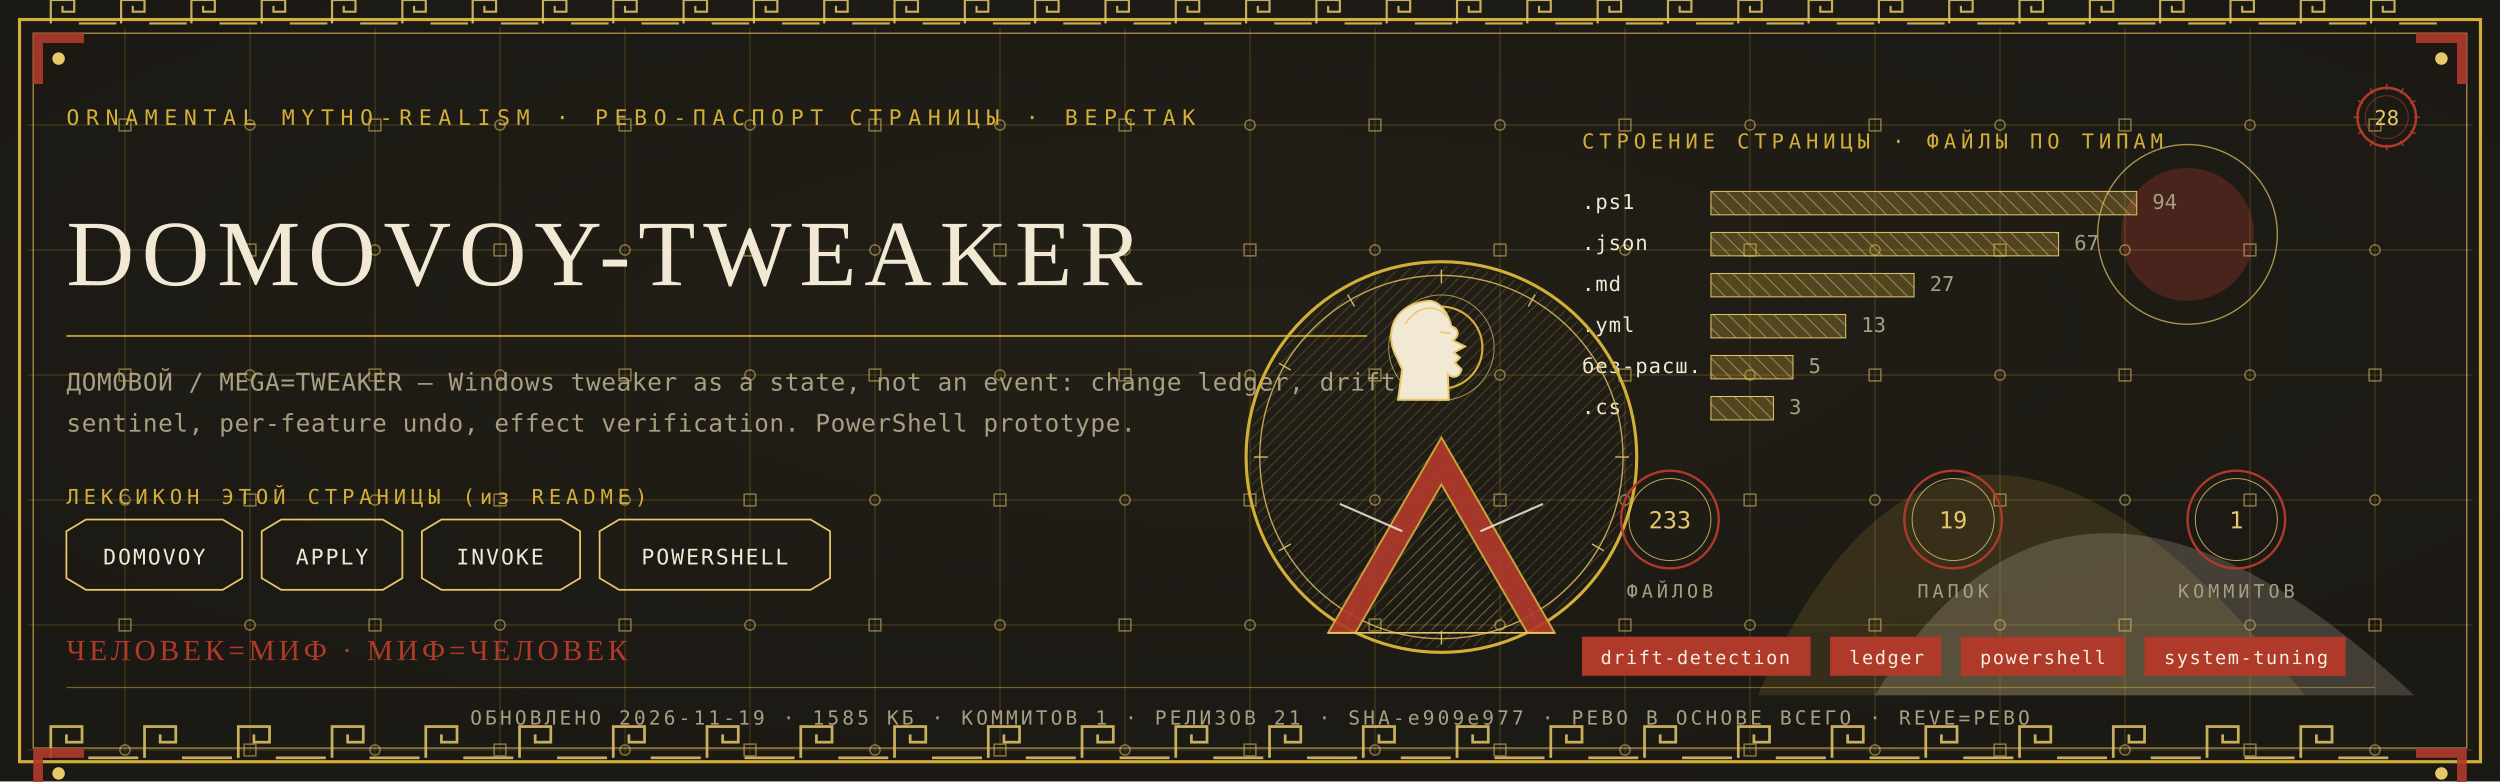
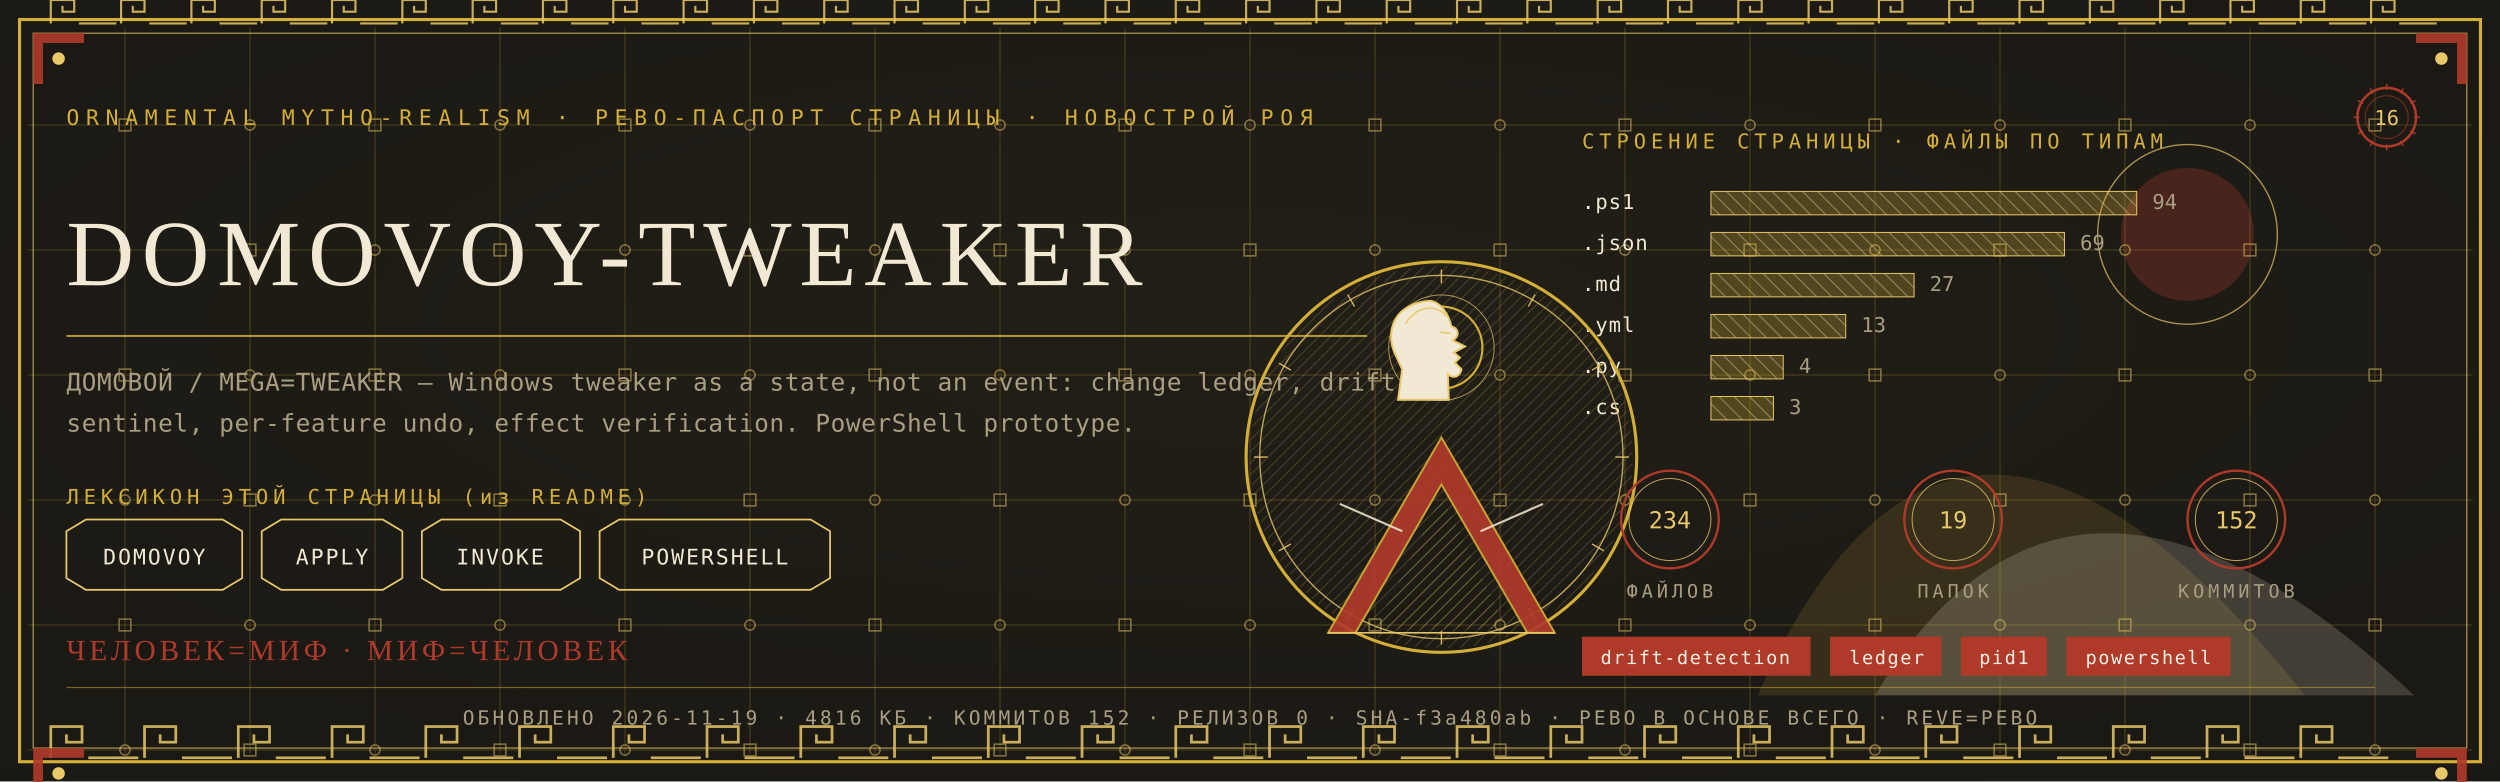
<svg xmlns="http://www.w3.org/2000/svg" viewBox="0 0 1280 400" width="1280" height="400">
  <defs>
-     <radialGradient id="rp28" cx="0.5" cy="0.42" r="1.1">
+     <radialGradient id="rp16" cx="0.5" cy="0.42" r="1.1">
      <stop offset="0" stop-color="#232017" />
      <stop offset="1" stop-color="#171512" />
    </radialGradient>
    <pattern id="hatchm" width="4.2" height="4.2" patternUnits="userSpaceOnUse" patternTransform="rotate(45)">
      <rect width="4.2" height="4.2" fill="none" />
      <line x1="0" y1="0" x2="0" y2="4.2" stroke="#E8C868" stroke-width="0.5" />
    </pattern>
    <pattern id="hatchv" width="5.5" height="5.5" patternUnits="userSpaceOnUse" patternTransform="rotate(-45)">
      <rect width="5.5" height="5.5" fill="none" />
      <line x1="0" y1="0" x2="0" y2="5.5" stroke="#F2E9D4" stroke-width="0.5" />
    </pattern>
  </defs>
  <rect width="1280" height="400" fill="#171512" />
-   <rect width="1280" height="400" fill="url(#rp28)" opacity="0.94" />
+   <rect width="1280" height="400" fill="url(#rp16)" opacity="0.94" />
  <path d="M 900 356 Q 1000 130 1180 356 Z" fill="#D4AF37" opacity="0.14" />
  <path d="M 960 356 Q 1060 190 1236 356 Z" fill="#F2E9D4" opacity="0.18" />
  <circle cx="1120" cy="120" r="34" fill="#B03A2A" opacity="0.30" />
  <circle cx="1120" cy="120" r="46" fill="none" stroke="#E8C868" stroke-width="0.7" opacity="0.7" />
  <g stroke="#D4AF37" stroke-width="0.45" opacity="0.30">
    <line x1="64" y1="14" x2="64" y2="386" />
    <line x1="128" y1="14" x2="128" y2="386" />
    <line x1="192" y1="14" x2="192" y2="386" />
    <line x1="256" y1="14" x2="256" y2="386" />
    <line x1="320" y1="14" x2="320" y2="386" />
    <line x1="384" y1="14" x2="384" y2="386" />
    <line x1="448" y1="14" x2="448" y2="386" />
    <line x1="512" y1="14" x2="512" y2="386" />
    <line x1="576" y1="14" x2="576" y2="386" />
    <line x1="640" y1="14" x2="640" y2="386" />
    <line x1="704" y1="14" x2="704" y2="386" />
    <line x1="768" y1="14" x2="768" y2="386" />
    <line x1="832" y1="14" x2="832" y2="386" />
    <line x1="896" y1="14" x2="896" y2="386" />
    <line x1="960" y1="14" x2="960" y2="386" />
    <line x1="1024" y1="14" x2="1024" y2="386" />
    <line x1="1088" y1="14" x2="1088" y2="386" />
    <line x1="1152" y1="14" x2="1152" y2="386" />
    <line x1="1216" y1="14" x2="1216" y2="386" />
    <line x1="14" y1="64" x2="1266" y2="64" />
    <line x1="14" y1="128" x2="1266" y2="128" />
    <line x1="14" y1="192" x2="1266" y2="192" />
    <line x1="14" y1="256" x2="1266" y2="256" />
    <line x1="14" y1="320" x2="1266" y2="320" />
    <line x1="14" y1="384" x2="1266" y2="384" />
  </g>
  <g fill="none" stroke="#E8C868" stroke-width="0.8" opacity="0.5">
    <rect x="61" y="61" width="6" height="6" />
    <circle cx="64" cy="128" r="2.6" />
    <rect x="61" y="189" width="6" height="6" />
    <circle cx="64" cy="256" r="2.6" />
    <rect x="61" y="317" width="6" height="6" />
    <circle cx="64" cy="384" r="2.6" />
    <circle cx="128" cy="64" r="2.6" />
    <rect x="125" y="125" width="6" height="6" />
    <circle cx="128" cy="192" r="2.6" />
    <rect x="125" y="253" width="6" height="6" />
    <circle cx="128" cy="320" r="2.6" />
    <rect x="125" y="381" width="6" height="6" />
    <rect x="189" y="61" width="6" height="6" />
    <circle cx="192" cy="128" r="2.6" />
    <rect x="189" y="189" width="6" height="6" />
    <circle cx="192" cy="256" r="2.6" />
    <rect x="189" y="317" width="6" height="6" />
    <circle cx="192" cy="384" r="2.6" />
    <circle cx="256" cy="64" r="2.6" />
    <rect x="253" y="125" width="6" height="6" />
    <circle cx="256" cy="192" r="2.6" />
    <rect x="253" y="253" width="6" height="6" />
    <circle cx="256" cy="320" r="2.6" />
    <rect x="253" y="381" width="6" height="6" />
    <rect x="317" y="61" width="6" height="6" />
    <circle cx="320" cy="128" r="2.6" />
    <rect x="317" y="189" width="6" height="6" />
    <circle cx="320" cy="256" r="2.6" />
    <rect x="317" y="317" width="6" height="6" />
    <circle cx="320" cy="384" r="2.6" />
    <circle cx="384" cy="64" r="2.6" />
    <rect x="381" y="125" width="6" height="6" />
    <circle cx="384" cy="192" r="2.6" />
    <rect x="381" y="253" width="6" height="6" />
    <circle cx="384" cy="320" r="2.6" />
    <rect x="381" y="381" width="6" height="6" />
    <rect x="445" y="61" width="6" height="6" />
    <circle cx="448" cy="128" r="2.6" />
    <rect x="445" y="189" width="6" height="6" />
    <circle cx="448" cy="256" r="2.6" />
    <rect x="445" y="317" width="6" height="6" />
    <circle cx="448" cy="384" r="2.6" />
    <circle cx="512" cy="64" r="2.6" />
    <rect x="509" y="125" width="6" height="6" />
    <circle cx="512" cy="192" r="2.6" />
    <rect x="509" y="253" width="6" height="6" />
    <circle cx="512" cy="320" r="2.6" />
    <rect x="509" y="381" width="6" height="6" />
    <rect x="573" y="61" width="6" height="6" />
    <circle cx="576" cy="128" r="2.6" />
    <rect x="573" y="189" width="6" height="6" />
    <circle cx="576" cy="256" r="2.6" />
    <rect x="573" y="317" width="6" height="6" />
    <circle cx="576" cy="384" r="2.6" />
    <circle cx="640" cy="64" r="2.6" />
    <rect x="637" y="125" width="6" height="6" />
    <circle cx="640" cy="192" r="2.6" />
    <rect x="637" y="253" width="6" height="6" />
    <circle cx="640" cy="320" r="2.6" />
    <rect x="637" y="381" width="6" height="6" />
    <rect x="701" y="61" width="6" height="6" />
    <circle cx="704" cy="128" r="2.6" />
    <rect x="701" y="189" width="6" height="6" />
    <circle cx="704" cy="256" r="2.6" />
    <rect x="701" y="317" width="6" height="6" />
    <circle cx="704" cy="384" r="2.6" />
    <circle cx="768" cy="64" r="2.6" />
    <rect x="765" y="125" width="6" height="6" />
    <circle cx="768" cy="192" r="2.6" />
    <rect x="765" y="253" width="6" height="6" />
    <circle cx="768" cy="320" r="2.6" />
    <rect x="765" y="381" width="6" height="6" />
    <rect x="829" y="61" width="6" height="6" />
    <circle cx="832" cy="128" r="2.6" />
    <rect x="829" y="189" width="6" height="6" />
    <circle cx="832" cy="256" r="2.6" />
    <rect x="829" y="317" width="6" height="6" />
    <circle cx="832" cy="384" r="2.6" />
    <circle cx="896" cy="64" r="2.6" />
    <rect x="893" y="125" width="6" height="6" />
    <circle cx="896" cy="192" r="2.6" />
    <rect x="893" y="253" width="6" height="6" />
    <circle cx="896" cy="320" r="2.6" />
    <rect x="893" y="381" width="6" height="6" />
    <rect x="957" y="61" width="6" height="6" />
    <circle cx="960" cy="128" r="2.6" />
    <rect x="957" y="189" width="6" height="6" />
    <circle cx="960" cy="256" r="2.6" />
    <rect x="957" y="317" width="6" height="6" />
    <circle cx="960" cy="384" r="2.6" />
    <circle cx="1024" cy="64" r="2.6" />
    <rect x="1021" y="125" width="6" height="6" />
    <circle cx="1024" cy="192" r="2.6" />
    <rect x="1021" y="253" width="6" height="6" />
    <circle cx="1024" cy="320" r="2.6" />
    <rect x="1021" y="381" width="6" height="6" />
    <rect x="1085" y="61" width="6" height="6" />
    <circle cx="1088" cy="128" r="2.6" />
    <rect x="1085" y="189" width="6" height="6" />
    <circle cx="1088" cy="256" r="2.6" />
    <rect x="1085" y="317" width="6" height="6" />
    <circle cx="1088" cy="384" r="2.6" />
    <circle cx="1152" cy="64" r="2.6" />
    <rect x="1149" y="125" width="6" height="6" />
    <circle cx="1152" cy="192" r="2.6" />
    <rect x="1149" y="253" width="6" height="6" />
    <circle cx="1152" cy="320" r="2.6" />
    <rect x="1149" y="381" width="6" height="6" />
    <rect x="1213" y="61" width="6" height="6" />
    <circle cx="1216" cy="128" r="2.6" />
    <rect x="1213" y="189" width="6" height="6" />
    <circle cx="1216" cy="256" r="2.6" />
    <rect x="1213" y="317" width="6" height="6" />
    <circle cx="1216" cy="384" r="2.6" />
  </g>
  <rect x="10" y="10" width="1260" height="380" fill="none" stroke="#D4AF37" stroke-width="1.6" />
  <rect x="17" y="17" width="1246" height="366" fill="none" stroke="#E8C868" stroke-width="0.6" opacity="0.75" />
  <g fill="none" stroke="#E8C868" stroke-width="1.4" opacity="0.85">
    <path d="M 26 388 L 26 372 L 42 372 L 42 380.0 L 34.0 380.0 L 34.0 376.0" />
    <line x1="45.2" y1="388" x2="70.8" y2="388" />
    <path d="M 74 388 L 74 372 L 90 372 L 90 380.0 L 82.0 380.0 L 82.0 376.0" />
    <line x1="93.2" y1="388" x2="118.8" y2="388" />
    <path d="M 122 388 L 122 372 L 138 372 L 138 380.0 L 130.0 380.0 L 130.0 376.0" />
    <line x1="141.2" y1="388" x2="166.8" y2="388" />
    <path d="M 170 388 L 170 372 L 186 372 L 186 380.0 L 178.0 380.0 L 178.0 376.0" />
    <line x1="189.2" y1="388" x2="214.8" y2="388" />
    <path d="M 218 388 L 218 372 L 234 372 L 234 380.0 L 226.0 380.0 L 226.0 376.0" />
    <line x1="237.2" y1="388" x2="262.8" y2="388" />
    <path d="M 266 388 L 266 372 L 282 372 L 282 380.0 L 274.0 380.0 L 274.0 376.0" />
    <line x1="285.2" y1="388" x2="310.8" y2="388" />
    <path d="M 314 388 L 314 372 L 330 372 L 330 380.0 L 322.0 380.0 L 322.0 376.0" />
    <line x1="333.2" y1="388" x2="358.8" y2="388" />
    <path d="M 362 388 L 362 372 L 378 372 L 378 380.0 L 370.0 380.0 L 370.0 376.0" />
    <line x1="381.2" y1="388" x2="406.8" y2="388" />
    <path d="M 410 388 L 410 372 L 426 372 L 426 380.0 L 418.0 380.0 L 418.0 376.0" />
    <line x1="429.2" y1="388" x2="454.8" y2="388" />
    <path d="M 458 388 L 458 372 L 474 372 L 474 380.0 L 466.0 380.0 L 466.0 376.0" />
    <line x1="477.2" y1="388" x2="502.8" y2="388" />
    <path d="M 506 388 L 506 372 L 522 372 L 522 380.0 L 514.0 380.0 L 514.0 376.0" />
    <line x1="525.2" y1="388" x2="550.8" y2="388" />
    <path d="M 554 388 L 554 372 L 570 372 L 570 380.0 L 562.0 380.0 L 562.0 376.0" />
    <line x1="573.2" y1="388" x2="598.8" y2="388" />
    <path d="M 602 388 L 602 372 L 618 372 L 618 380.0 L 610.0 380.0 L 610.0 376.0" />
    <line x1="621.2" y1="388" x2="646.8" y2="388" />
    <path d="M 650 388 L 650 372 L 666 372 L 666 380.0 L 658.0 380.0 L 658.0 376.0" />
    <line x1="669.2" y1="388" x2="694.8" y2="388" />
    <path d="M 698 388 L 698 372 L 714 372 L 714 380.0 L 706.0 380.0 L 706.0 376.0" />
    <line x1="717.2" y1="388" x2="742.8" y2="388" />
    <path d="M 746 388 L 746 372 L 762 372 L 762 380.0 L 754.0 380.0 L 754.0 376.0" />
    <line x1="765.2" y1="388" x2="790.8" y2="388" />
    <path d="M 794 388 L 794 372 L 810 372 L 810 380.0 L 802.0 380.0 L 802.0 376.0" />
    <line x1="813.2" y1="388" x2="838.8" y2="388" />
    <path d="M 842 388 L 842 372 L 858 372 L 858 380.0 L 850.0 380.0 L 850.0 376.0" />
    <line x1="861.2" y1="388" x2="886.8" y2="388" />
    <path d="M 890 388 L 890 372 L 906 372 L 906 380.0 L 898.0 380.0 L 898.0 376.0" />
    <line x1="909.2" y1="388" x2="934.8" y2="388" />
    <path d="M 938 388 L 938 372 L 954 372 L 954 380.0 L 946.0 380.0 L 946.0 376.0" />
    <line x1="957.2" y1="388" x2="982.8" y2="388" />
    <path d="M 986 388 L 986 372 L 1002 372 L 1002 380.0 L 994.0 380.0 L 994.0 376.0" />
    <line x1="1005.2" y1="388" x2="1030.8" y2="388" />
    <path d="M 1034 388 L 1034 372 L 1050 372 L 1050 380.0 L 1042.0 380.0 L 1042.0 376.0" />
    <line x1="1053.2" y1="388" x2="1078.8" y2="388" />
    <path d="M 1082 388 L 1082 372 L 1098 372 L 1098 380.0 L 1090.0 380.0 L 1090.0 376.0" />
    <line x1="1101.2" y1="388" x2="1126.8" y2="388" />
    <path d="M 1130 388 L 1130 372 L 1146 372 L 1146 380.0 L 1138.0 380.0 L 1138.0 376.0" />
    <line x1="1149.2" y1="388" x2="1174.8" y2="388" />
    <path d="M 1178 388 L 1178 372 L 1194 372 L 1194 380.0 L 1186.0 380.0 L 1186.0 376.0" />
    <line x1="1197.2" y1="388" x2="1222.8" y2="388" />
  </g>
  <g fill="none" stroke="#E8C868" stroke-width="1.1" opacity="0.85">
    <path d="M 26 12 L 26 0 L 38 0 L 38 6.0 L 32.0 6.0 L 32.0 3.0" />
    <line x1="40.4" y1="12" x2="59.6" y2="12" />
    <path d="M 62 12 L 62 0 L 74 0 L 74 6.0 L 68.0 6.0 L 68.0 3.0" />
    <line x1="76.4" y1="12" x2="95.6" y2="12" />
    <path d="M 98 12 L 98 0 L 110 0 L 110 6.0 L 104.0 6.0 L 104.0 3.0" />
    <line x1="112.4" y1="12" x2="131.6" y2="12" />
    <path d="M 134 12 L 134 0 L 146 0 L 146 6.0 L 140.0 6.0 L 140.0 3.0" />
    <line x1="148.4" y1="12" x2="167.6" y2="12" />
    <path d="M 170 12 L 170 0 L 182 0 L 182 6.0 L 176.0 6.0 L 176.0 3.0" />
    <line x1="184.4" y1="12" x2="203.6" y2="12" />
    <path d="M 206 12 L 206 0 L 218 0 L 218 6.0 L 212.0 6.0 L 212.0 3.0" />
    <line x1="220.4" y1="12" x2="239.6" y2="12" />
    <path d="M 242 12 L 242 0 L 254 0 L 254 6.0 L 248.0 6.0 L 248.0 3.0" />
    <line x1="256.4" y1="12" x2="275.6" y2="12" />
    <path d="M 278 12 L 278 0 L 290 0 L 290 6.0 L 284.0 6.0 L 284.0 3.0" />
    <line x1="292.4" y1="12" x2="311.6" y2="12" />
    <path d="M 314 12 L 314 0 L 326 0 L 326 6.0 L 320.0 6.0 L 320.0 3.0" />
    <line x1="328.4" y1="12" x2="347.6" y2="12" />
    <path d="M 350 12 L 350 0 L 362 0 L 362 6.0 L 356.0 6.0 L 356.0 3.0" />
    <line x1="364.4" y1="12" x2="383.6" y2="12" />
    <path d="M 386 12 L 386 0 L 398 0 L 398 6.0 L 392.0 6.0 L 392.0 3.0" />
    <line x1="400.4" y1="12" x2="419.6" y2="12" />
    <path d="M 422 12 L 422 0 L 434 0 L 434 6.0 L 428.0 6.0 L 428.0 3.0" />
    <line x1="436.4" y1="12" x2="455.6" y2="12" />
    <path d="M 458 12 L 458 0 L 470 0 L 470 6.0 L 464.0 6.0 L 464.0 3.0" />
    <line x1="472.4" y1="12" x2="491.6" y2="12" />
    <path d="M 494 12 L 494 0 L 506 0 L 506 6.0 L 500.0 6.0 L 500.0 3.0" />
    <line x1="508.4" y1="12" x2="527.6" y2="12" />
    <path d="M 530 12 L 530 0 L 542 0 L 542 6.0 L 536.0 6.0 L 536.0 3.0" />
    <line x1="544.4" y1="12" x2="563.6" y2="12" />
    <path d="M 566 12 L 566 0 L 578 0 L 578 6.0 L 572.0 6.0 L 572.0 3.0" />
    <line x1="580.4" y1="12" x2="599.6" y2="12" />
    <path d="M 602 12 L 602 0 L 614 0 L 614 6.0 L 608.0 6.0 L 608.0 3.0" />
    <line x1="616.4" y1="12" x2="635.6" y2="12" />
    <path d="M 638 12 L 638 0 L 650 0 L 650 6.0 L 644.0 6.0 L 644.0 3.0" />
    <line x1="652.4" y1="12" x2="671.6" y2="12" />
    <path d="M 674 12 L 674 0 L 686 0 L 686 6.0 L 680.0 6.0 L 680.0 3.0" />
    <line x1="688.4" y1="12" x2="707.6" y2="12" />
    <path d="M 710 12 L 710 0 L 722 0 L 722 6.0 L 716.0 6.0 L 716.0 3.0" />
    <line x1="724.4" y1="12" x2="743.6" y2="12" />
    <path d="M 746 12 L 746 0 L 758 0 L 758 6.0 L 752.0 6.0 L 752.0 3.0" />
    <line x1="760.4" y1="12" x2="779.6" y2="12" />
    <path d="M 782 12 L 782 0 L 794 0 L 794 6.0 L 788.0 6.0 L 788.0 3.0" />
    <line x1="796.4" y1="12" x2="815.6" y2="12" />
    <path d="M 818 12 L 818 0 L 830 0 L 830 6.0 L 824.0 6.0 L 824.0 3.0" />
    <line x1="832.4" y1="12" x2="851.6" y2="12" />
    <path d="M 854 12 L 854 0 L 866 0 L 866 6.0 L 860.0 6.0 L 860.0 3.0" />
    <line x1="868.4" y1="12" x2="887.6" y2="12" />
    <path d="M 890 12 L 890 0 L 902 0 L 902 6.0 L 896.0 6.0 L 896.0 3.0" />
    <line x1="904.4" y1="12" x2="923.6" y2="12" />
    <path d="M 926 12 L 926 0 L 938 0 L 938 6.0 L 932.0 6.0 L 932.0 3.0" />
    <line x1="940.4" y1="12" x2="959.6" y2="12" />
    <path d="M 962 12 L 962 0 L 974 0 L 974 6.0 L 968.0 6.0 L 968.0 3.0" />
    <line x1="976.4" y1="12" x2="995.6" y2="12" />
    <path d="M 998 12 L 998 0 L 1010 0 L 1010 6.0 L 1004.0 6.0 L 1004.0 3.0" />
    <line x1="1012.4" y1="12" x2="1031.6" y2="12" />
    <path d="M 1034 12 L 1034 0 L 1046 0 L 1046 6.0 L 1040.0 6.0 L 1040.0 3.0" />
    <line x1="1048.4" y1="12" x2="1067.6" y2="12" />
    <path d="M 1070 12 L 1070 0 L 1082 0 L 1082 6.0 L 1076.0 6.0 L 1076.0 3.0" />
    <line x1="1084.4" y1="12" x2="1103.6" y2="12" />
    <path d="M 1106 12 L 1106 0 L 1118 0 L 1118 6.0 L 1112.0 6.0 L 1112.0 3.0" />
    <line x1="1120.4" y1="12" x2="1139.6" y2="12" />
    <path d="M 1142 12 L 1142 0 L 1154 0 L 1154 6.0 L 1148.0 6.0 L 1148.0 3.0" />
    <line x1="1156.4" y1="12" x2="1175.6" y2="12" />
    <path d="M 1178 12 L 1178 0 L 1190 0 L 1190 6.0 L 1184.0 6.0 L 1184.0 3.0" />
    <line x1="1192.4" y1="12" x2="1211.6" y2="12" />
    <path d="M 1214 12 L 1214 0 L 1226 0 L 1226 6.0 L 1220.0 6.0 L 1220.0 3.0" />
    <line x1="1228.4" y1="12" x2="1247.6" y2="12" />
  </g>
  <g transform="translate(17,17) scale(1,1)">
    <path d="M 0 0 L 26 0 L 26 5 L 5 5 L 5 26 L 0 26 Z" fill="#B03A2A" opacity="0.9" />
    <circle cx="13" cy="13" r="3.2" fill="#E8C868" />
  </g>
  <g transform="translate(1263,17) scale(-1,1)">
    <path d="M 0 0 L 26 0 L 26 5 L 5 5 L 5 26 L 0 26 Z" fill="#B03A2A" opacity="0.9" />
    <circle cx="13" cy="13" r="3.2" fill="#E8C868" />
  </g>
  <g transform="translate(17,383) scale(1,1)">
    <path d="M 0 0 L 26 0 L 26 5 L 5 5 L 5 26 L 0 26 Z" fill="#B03A2A" opacity="0.9" />
    <circle cx="13" cy="13" r="3.2" fill="#E8C868" />
  </g>
  <g transform="translate(1263,383) scale(-1,1)">
    <path d="M 0 0 L 26 0 L 26 5 L 5 5 L 5 26 L 0 26 Z" fill="#B03A2A" opacity="0.9" />
    <circle cx="13" cy="13" r="3.2" fill="#E8C868" />
  </g>
-   <text x="34" y="64" font-family="'Cascadia Mono', ui-monospace, Consolas, monospace" font-size="11" fill="#D4AF37" letter-spacing="3.4">ORNAMENTAL MYTHO-REALISM · РЕВО-ПАСПОРТ СТРАНИЦЫ · ВЕРСТАК</text>
+   <text x="34" y="64" font-family="'Cascadia Mono', ui-monospace, Consolas, monospace" font-size="11" fill="#D4AF37" letter-spacing="3.4">ORNAMENTAL MYTHO-REALISM · РЕВО-ПАСПОРТ СТРАНИЦЫ · НОВОСТРОЙ РОЯ</text>
  <g transform="translate(1222,60)">
    <circle r="15" fill="none" stroke="#B03A2A" stroke-width="1.3" />
    <circle r="11" fill="none" stroke="#B03A2A" stroke-width="0.55" opacity="0.6" />
-     <text y="4" text-anchor="middle" font-family="'Cascadia Mono', ui-monospace, Consolas, monospace" font-size="10.5" fill="#E8C868">28</text>
+     <text y="4" text-anchor="middle" font-family="'Cascadia Mono', ui-monospace, Consolas, monospace" font-size="10.5" fill="#E8C868">16</text>
    <g stroke="#B03A2A" stroke-width="0.7">
      <line x1="0" y1="-17" x2="0" y2="-14" transform="rotate(0)" />
      <line x1="0" y1="-17" x2="0" y2="-14" transform="rotate(30)" />
      <line x1="0" y1="-17" x2="0" y2="-14" transform="rotate(60)" />
      <line x1="0" y1="-17" x2="0" y2="-14" transform="rotate(90)" />
      <line x1="0" y1="-17" x2="0" y2="-14" transform="rotate(120)" />
      <line x1="0" y1="-17" x2="0" y2="-14" transform="rotate(150)" />
      <line x1="0" y1="-17" x2="0" y2="-14" transform="rotate(180)" />
      <line x1="0" y1="-17" x2="0" y2="-14" transform="rotate(210)" />
      <line x1="0" y1="-17" x2="0" y2="-14" transform="rotate(240)" />
      <line x1="0" y1="-17" x2="0" y2="-14" transform="rotate(270)" />
      <line x1="0" y1="-17" x2="0" y2="-14" transform="rotate(300)" />
      <line x1="0" y1="-17" x2="0" y2="-14" transform="rotate(330)" />
    </g>
  </g>
  <text x="34" y="146" font-family="Georgia, 'Times New Roman', serif" font-size="47.9" fill="#F2E9D4" letter-spacing="4">DOMOVOY-TWEAKER</text>
  <line x1="34" y1="172" x2="700" y2="172" stroke="#D4AF37" stroke-width="1" opacity="0.85" />
  <text x="34" y="200" font-family="'Cascadia Mono', ui-monospace, Consolas, monospace" font-size="12.5" fill="#A99E82" letter-spacing="0.3">ДОМОВОЙ / MEGA=TWEAKER — Windows tweaker as a state, not an event: change ledger, drift</text>
  <text x="34" y="221" font-family="'Cascadia Mono', ui-monospace, Consolas, monospace" font-size="12.5" fill="#A99E82" letter-spacing="0.3">sentinel, per-feature undo, effect verification. PowerShell prototype.</text>
  <text x="34" y="258" font-family="'Cascadia Mono', ui-monospace, Consolas, monospace" font-size="10.5" fill="#D4AF37" letter-spacing="2.5">ЛЕКСИКОН ЭТОЙ СТРАНИЦЫ (из README)</text>
  <path d="M 34 272 L 44 266 L 114 266 L 124 272 L 124 296 L 114 302 L 44 302 L 34 296 Z" fill="none" stroke="#E8C868" stroke-width="0.9" />
  <text x="79" y="289" text-anchor="middle" font-family="'Cascadia Mono', ui-monospace, Consolas, monospace" font-size="11" fill="#F2E9D4" letter-spacing="1">DOMOVOY</text>
  <path d="M 134 272 L 144 266 L 196 266 L 206 272 L 206 296 L 196 302 L 144 302 L 134 296 Z" fill="none" stroke="#E8C868" stroke-width="0.9" />
  <text x="170" y="289" text-anchor="middle" font-family="'Cascadia Mono', ui-monospace, Consolas, monospace" font-size="11" fill="#F2E9D4" letter-spacing="1">APPLY</text>
  <path d="M 216 272 L 226 266 L 287 266 L 297 272 L 297 296 L 287 302 L 226 302 L 216 296 Z" fill="none" stroke="#E8C868" stroke-width="0.9" />
  <text x="256" y="289" text-anchor="middle" font-family="'Cascadia Mono', ui-monospace, Consolas, monospace" font-size="11" fill="#F2E9D4" letter-spacing="1">INVOKE</text>
  <path d="M 307 272 L 317 266 L 415 266 L 425 272 L 425 296 L 415 302 L 317 302 L 307 296 Z" fill="none" stroke="#E8C868" stroke-width="0.9" />
  <text x="366" y="289" text-anchor="middle" font-family="'Cascadia Mono', ui-monospace, Consolas, monospace" font-size="11" fill="#F2E9D4" letter-spacing="1">POWERSHELL</text>
  <text x="810" y="76" font-family="'Cascadia Mono', ui-monospace, Consolas, monospace" font-size="10.5" fill="#D4AF37" letter-spacing="2.5">СТРОЕНИЕ СТРАНИЦЫ · ФАЙЛЫ ПО ТИПАМ</text>
  <text x="810" y="107" font-family="'Cascadia Mono', ui-monospace, Consolas, monospace" font-size="10.5" fill="#F2E9D4" letter-spacing="0.5">.ps1</text>
  <rect x="876" y="98" width="218" height="12" fill="url(#hatchv)" opacity="0.9" />
  <rect x="876" y="98" width="218" height="12" fill="#D4AF37" opacity="0.28" />
  <rect x="876" y="98" width="218" height="12" fill="none" stroke="#E8C868" stroke-width="0.5" />
  <text x="1102" y="107" font-family="'Cascadia Mono', ui-monospace, Consolas, monospace" font-size="10.5" fill="#A99E82">94</text>
  <text x="810" y="128" font-family="'Cascadia Mono', ui-monospace, Consolas, monospace" font-size="10.5" fill="#F2E9D4" letter-spacing="0.5">.json</text>
-   <rect x="876" y="119" width="178" height="12" fill="url(#hatchv)" opacity="0.9" />
-   <rect x="876" y="119" width="178" height="12" fill="#D4AF37" opacity="0.28" />
-   <rect x="876" y="119" width="178" height="12" fill="none" stroke="#E8C868" stroke-width="0.5" />
-   <text x="1062" y="128" font-family="'Cascadia Mono', ui-monospace, Consolas, monospace" font-size="10.5" fill="#A99E82">67</text>
+   <rect x="876" y="119" width="181" height="12" fill="url(#hatchv)" opacity="0.9" />
+   <rect x="876" y="119" width="181" height="12" fill="#D4AF37" opacity="0.28" />
+   <rect x="876" y="119" width="181" height="12" fill="none" stroke="#E8C868" stroke-width="0.5" />
+   <text x="1065" y="128" font-family="'Cascadia Mono', ui-monospace, Consolas, monospace" font-size="10.5" fill="#A99E82">69</text>
  <text x="810" y="149" font-family="'Cascadia Mono', ui-monospace, Consolas, monospace" font-size="10.5" fill="#F2E9D4" letter-spacing="0.5">.md</text>
  <rect x="876" y="140" width="104" height="12" fill="url(#hatchv)" opacity="0.9" />
  <rect x="876" y="140" width="104" height="12" fill="#D4AF37" opacity="0.28" />
  <rect x="876" y="140" width="104" height="12" fill="none" stroke="#E8C868" stroke-width="0.5" />
  <text x="988" y="149" font-family="'Cascadia Mono', ui-monospace, Consolas, monospace" font-size="10.5" fill="#A99E82">27</text>
  <text x="810" y="170" font-family="'Cascadia Mono', ui-monospace, Consolas, monospace" font-size="10.5" fill="#F2E9D4" letter-spacing="0.5">.yml</text>
  <rect x="876" y="161" width="69" height="12" fill="url(#hatchv)" opacity="0.9" />
  <rect x="876" y="161" width="69" height="12" fill="#D4AF37" opacity="0.28" />
  <rect x="876" y="161" width="69" height="12" fill="none" stroke="#E8C868" stroke-width="0.5" />
  <text x="953" y="170" font-family="'Cascadia Mono', ui-monospace, Consolas, monospace" font-size="10.5" fill="#A99E82">13</text>
-   <text x="810" y="191" font-family="'Cascadia Mono', ui-monospace, Consolas, monospace" font-size="10.5" fill="#F2E9D4" letter-spacing="0.5">без-расш.</text>
-   <rect x="876" y="182" width="42" height="12" fill="url(#hatchv)" opacity="0.9" />
-   <rect x="876" y="182" width="42" height="12" fill="#D4AF37" opacity="0.28" />
-   <rect x="876" y="182" width="42" height="12" fill="none" stroke="#E8C868" stroke-width="0.5" />
-   <text x="926" y="191" font-family="'Cascadia Mono', ui-monospace, Consolas, monospace" font-size="10.5" fill="#A99E82">5</text>
+   <text x="810" y="191" font-family="'Cascadia Mono', ui-monospace, Consolas, monospace" font-size="10.5" fill="#F2E9D4" letter-spacing="0.5">.py</text>
+   <rect x="876" y="182" width="37" height="12" fill="url(#hatchv)" opacity="0.9" />
+   <rect x="876" y="182" width="37" height="12" fill="#D4AF37" opacity="0.28" />
+   <rect x="876" y="182" width="37" height="12" fill="none" stroke="#E8C868" stroke-width="0.5" />
+   <text x="921" y="191" font-family="'Cascadia Mono', ui-monospace, Consolas, monospace" font-size="10.5" fill="#A99E82">4</text>
  <text x="810" y="212" font-family="'Cascadia Mono', ui-monospace, Consolas, monospace" font-size="10.5" fill="#F2E9D4" letter-spacing="0.5">.cs</text>
  <rect x="876" y="203" width="32" height="12" fill="url(#hatchv)" opacity="0.9" />
  <rect x="876" y="203" width="32" height="12" fill="#D4AF37" opacity="0.28" />
  <rect x="876" y="203" width="32" height="12" fill="none" stroke="#E8C868" stroke-width="0.5" />
  <text x="916" y="212" font-family="'Cascadia Mono', ui-monospace, Consolas, monospace" font-size="10.5" fill="#A99E82">3</text>
  <g transform="translate(738,234)">
    <circle r="100" fill="none" stroke="#D4AF37" stroke-width="1.6" />
    <circle r="93" fill="none" stroke="#E8C868" stroke-width="0.7" opacity="0.8" />
    <circle r="98" fill="url(#hatchm)" opacity="0.4" />
    <g stroke="#E8C868" stroke-width="0.7" opacity="0.9">
      <line x1="0" y1="-96" x2="0" y2="-89" transform="rotate(0)" />
      <line x1="0" y1="-96" x2="0" y2="-89" transform="rotate(30)" />
      <line x1="0" y1="-96" x2="0" y2="-89" transform="rotate(60)" />
      <line x1="0" y1="-96" x2="0" y2="-89" transform="rotate(90)" />
      <line x1="0" y1="-96" x2="0" y2="-89" transform="rotate(120)" />
      <line x1="0" y1="-96" x2="0" y2="-89" transform="rotate(150)" />
      <line x1="0" y1="-96" x2="0" y2="-89" transform="rotate(180)" />
      <line x1="0" y1="-96" x2="0" y2="-89" transform="rotate(210)" />
      <line x1="0" y1="-96" x2="0" y2="-89" transform="rotate(240)" />
      <line x1="0" y1="-96" x2="0" y2="-89" transform="rotate(270)" />
      <line x1="0" y1="-96" x2="0" y2="-89" transform="rotate(300)" />
      <line x1="0" y1="-96" x2="0" y2="-89" transform="rotate(330)" />
    </g>
    <circle cy="-56" r="21" fill="none" stroke="#D4AF37" stroke-width="1.1" />
    <circle cy="-56" r="27" fill="none" stroke="#E8C868" stroke-width="0.5" opacity="0.7" />
    <path d="M -6.0 -80.0 C -23.5 -78.7 -28.7 -65.7 -24.3 -54.0 L -20.1 -44.9 L -22.2 -29.3 L 3.8 -29.3 L 3.3 -42.3 C 6.9 -39.7 9.5 -41.5 10.3 -44.9 L 6.9 -48.3 L 9.5 -50.9 L 6.4 -53.5 L 12.1 -56.6 L 5.9 -59.7 C 9.5 -62.3 9.0 -65.7 5.1 -67.0 C 3.8 -72.7 -0.1 -79.5 -6.0 -80.0 Z" fill="#F2E9D4" stroke="#E8C868" stroke-width="1.0" />
    <g fill="none" stroke="#E8C868" stroke-width="0.8" opacity="0.95">
      <path d="M -18.3 -68.3 C -13.1 -77.4 -2.7 -78.7 2.5 -72.2" />
      <path d="M -0.9 -63.9 L 4.8 -63.4" />
    </g>
    <path d="M -58.0 90.0 L 0 -10.0 L 58.0 90.0 L 44.0 90.0 L 0 14.0 L -44.0 90.0 Z" fill="#B03A2A" opacity="0.92" stroke="#D4AF37" stroke-width="1.0" />
    <path d="M -34.0 88.0 L 0 20.0 L 34.0 88.0" fill="url(#hatchm)" opacity="0.5" stroke="none" />
    <path d="M -58.0 90.0 L 58.0 90.0" fill="none" stroke="#E8C868" stroke-width="0.8" />
    <path d="M -52.0 24.0 L -20.0 38.0" fill="none" stroke="#F2E9D4" stroke-width="1.1" opacity="0.85" />
    <path d="M 52.0 24.0 L 20.0 38.0" fill="none" stroke="#F2E9D4" stroke-width="1.1" opacity="0.85" />
  </g>
  <g transform="translate(855,266)">
    <circle r="25" fill="none" stroke="#B03A2A" stroke-width="1.2" />
    <circle r="21" fill="none" stroke="#E8C868" stroke-width="0.5" opacity="0.8" />
-     <text y="4.5" text-anchor="middle" font-family="'Cascadia Mono', ui-monospace, Consolas, monospace" font-size="12" fill="#E8C868">233</text>
+     <text y="4.5" text-anchor="middle" font-family="'Cascadia Mono', ui-monospace, Consolas, monospace" font-size="12" fill="#E8C868">234</text>
    <text y="40" text-anchor="middle" font-family="'Cascadia Mono', ui-monospace, Consolas, monospace" font-size="9.5" fill="#A99E82" letter-spacing="2">ФАЙЛОВ</text>
  </g>
  <g transform="translate(1000,266)">
    <circle r="25" fill="none" stroke="#B03A2A" stroke-width="1.2" />
    <circle r="21" fill="none" stroke="#E8C868" stroke-width="0.5" opacity="0.8" />
    <text y="4.5" text-anchor="middle" font-family="'Cascadia Mono', ui-monospace, Consolas, monospace" font-size="12" fill="#E8C868">19</text>
    <text y="40" text-anchor="middle" font-family="'Cascadia Mono', ui-monospace, Consolas, monospace" font-size="9.5" fill="#A99E82" letter-spacing="2">ПАПОК</text>
  </g>
  <g transform="translate(1145,266)">
    <circle r="25" fill="none" stroke="#B03A2A" stroke-width="1.2" />
    <circle r="21" fill="none" stroke="#E8C868" stroke-width="0.5" opacity="0.8" />
-     <text y="4.5" text-anchor="middle" font-family="'Cascadia Mono', ui-monospace, Consolas, monospace" font-size="12" fill="#E8C868">1</text>
+     <text y="4.5" text-anchor="middle" font-family="'Cascadia Mono', ui-monospace, Consolas, monospace" font-size="12" fill="#E8C868">152</text>
    <text y="40" text-anchor="middle" font-family="'Cascadia Mono', ui-monospace, Consolas, monospace" font-size="9.5" fill="#A99E82" letter-spacing="2">КОММИТОВ</text>
  </g>
  <rect x="810" y="326" rx="0" width="117" height="20" fill="#B03A2A" />
  <text x="868" y="340" text-anchor="middle" font-family="'Cascadia Mono', ui-monospace, Consolas, monospace" font-size="9.5" fill="#F5EFE2" letter-spacing="0.8">drift-detection</text>
  <rect x="937" y="326" rx="0" width="57" height="20" fill="#B03A2A" />
  <text x="966" y="340" text-anchor="middle" font-family="'Cascadia Mono', ui-monospace, Consolas, monospace" font-size="9.5" fill="#F5EFE2" letter-spacing="0.8">ledger</text>
-   <rect x="1004" y="326" rx="0" width="84" height="20" fill="#B03A2A" />
-   <text x="1046" y="340" text-anchor="middle" font-family="'Cascadia Mono', ui-monospace, Consolas, monospace" font-size="9.5" fill="#F5EFE2" letter-spacing="0.8">powershell</text>
-   <rect x="1098" y="326" rx="0" width="103" height="20" fill="#B03A2A" />
-   <text x="1150" y="340" text-anchor="middle" font-family="'Cascadia Mono', ui-monospace, Consolas, monospace" font-size="9.5" fill="#F5EFE2" letter-spacing="0.8">system-tuning</text>
+   <rect x="1004" y="326" rx="0" width="44" height="20" fill="#B03A2A" />
+   <text x="1026" y="340" text-anchor="middle" font-family="'Cascadia Mono', ui-monospace, Consolas, monospace" font-size="9.5" fill="#F5EFE2" letter-spacing="0.8">pid1</text>
+   <rect x="1058" y="326" rx="0" width="84" height="20" fill="#B03A2A" />
+   <text x="1100" y="340" text-anchor="middle" font-family="'Cascadia Mono', ui-monospace, Consolas, monospace" font-size="9.5" fill="#F5EFE2" letter-spacing="0.8">powershell</text>
  <text x="34" y="338" font-family="Georgia, 'Times New Roman', serif" font-size="15" fill="#B03A2A" letter-spacing="2">ЧЕЛОВЕК=МИФ · МИФ=ЧЕЛОВЕК</text>
  <line x1="34" y1="352" x2="1216" y2="352" stroke="#D4AF37" stroke-width="0.6" opacity="0.5" />
-   <text x="640" y="371" text-anchor="middle" font-family="'Cascadia Mono', ui-monospace, Consolas, monospace" font-size="10" fill="#A99E82" letter-spacing="1.6">ОБНОВЛЕНО 2026-11-19 · 1585 КБ · КОММИТОВ 1 · РЕЛИЗОВ 21 · SHA-e909e977 · РЕВО В ОСНОВЕ ВСЕГО · REVE=РЕВО</text>
+   <text x="640" y="371" text-anchor="middle" font-family="'Cascadia Mono', ui-monospace, Consolas, monospace" font-size="10" fill="#A99E82" letter-spacing="1.6">ОБНОВЛЕНО 2026-11-19 · 4816 КБ · КОММИТОВ 152 · РЕЛИЗОВ 0 · SHA-f3a480ab · РЕВО В ОСНОВЕ ВСЕГО · REVE=РЕВО</text>
</svg>
